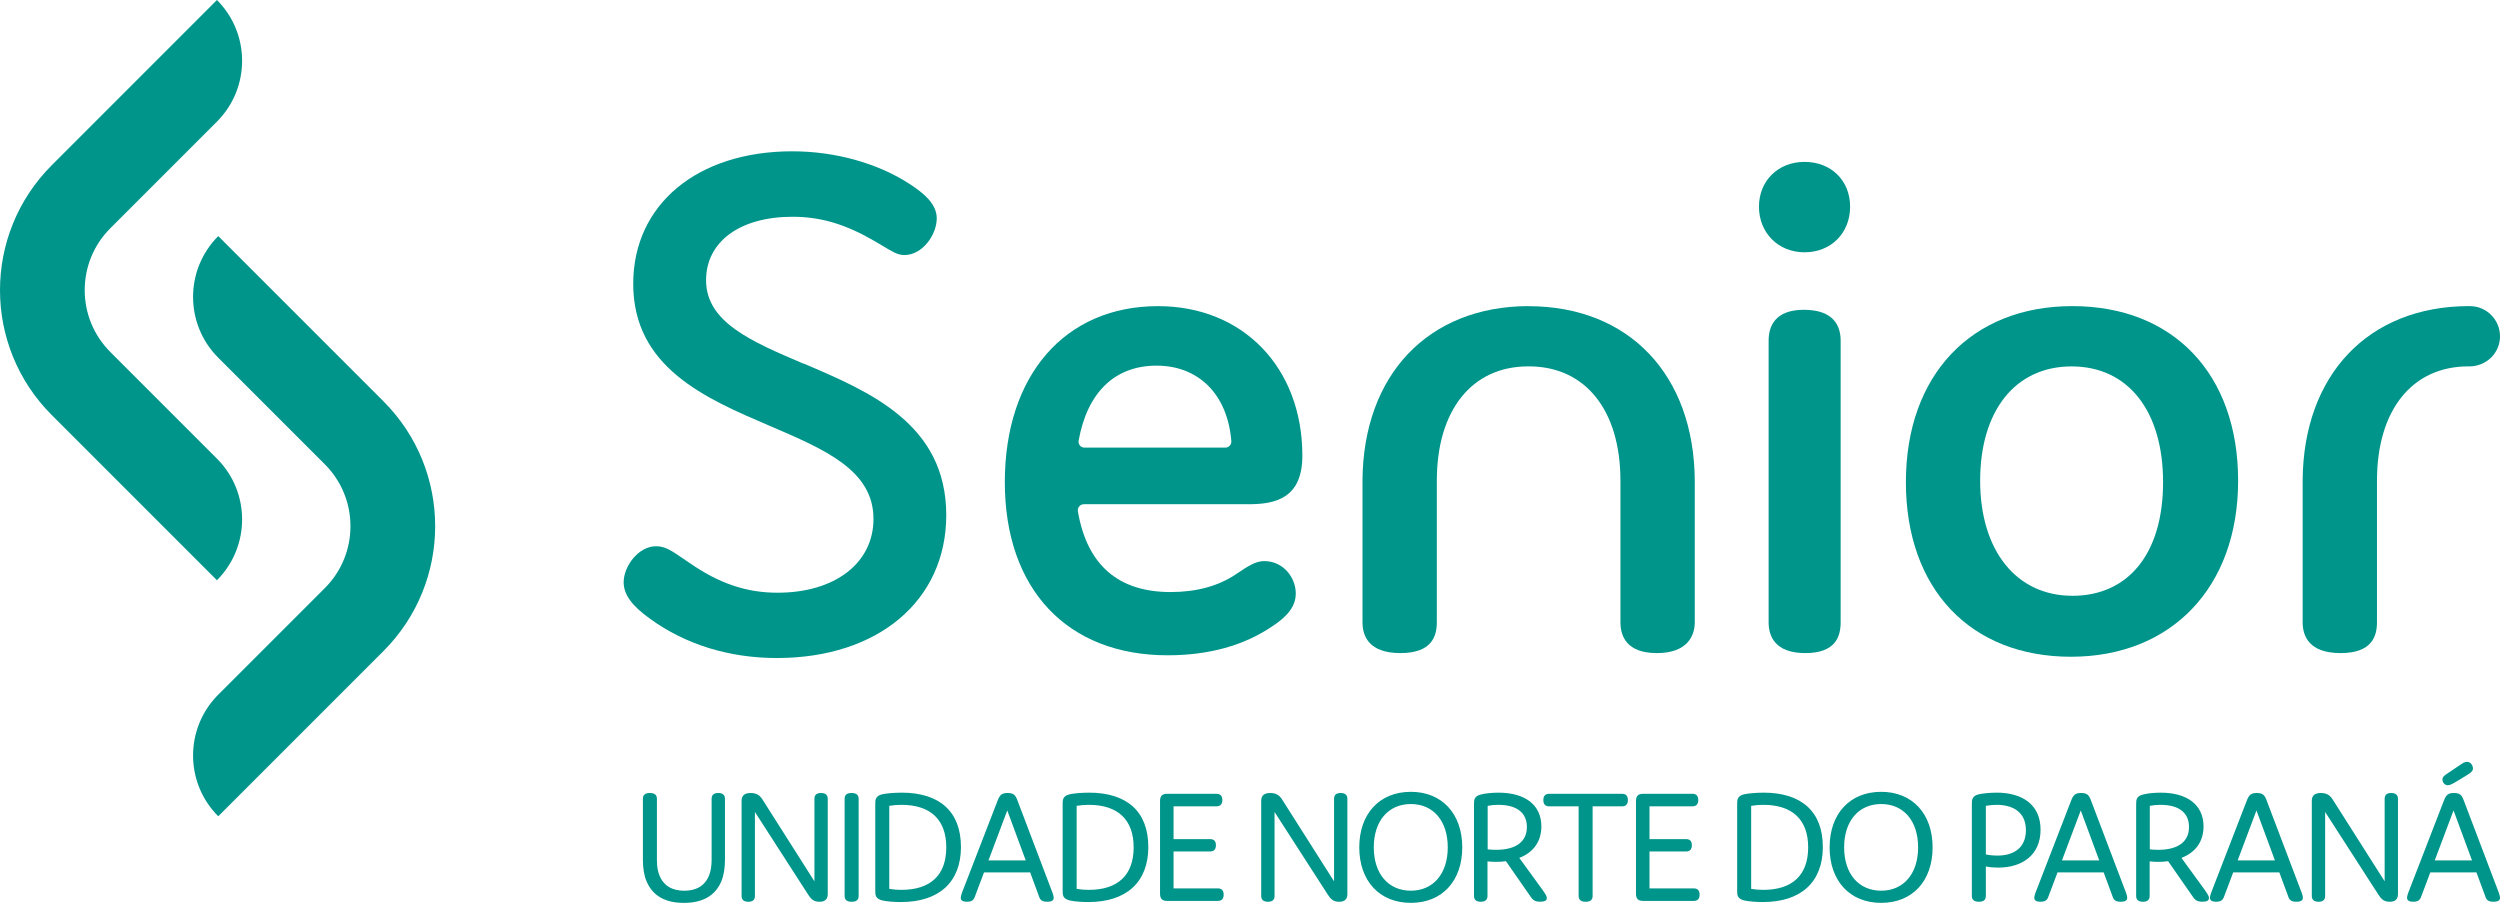
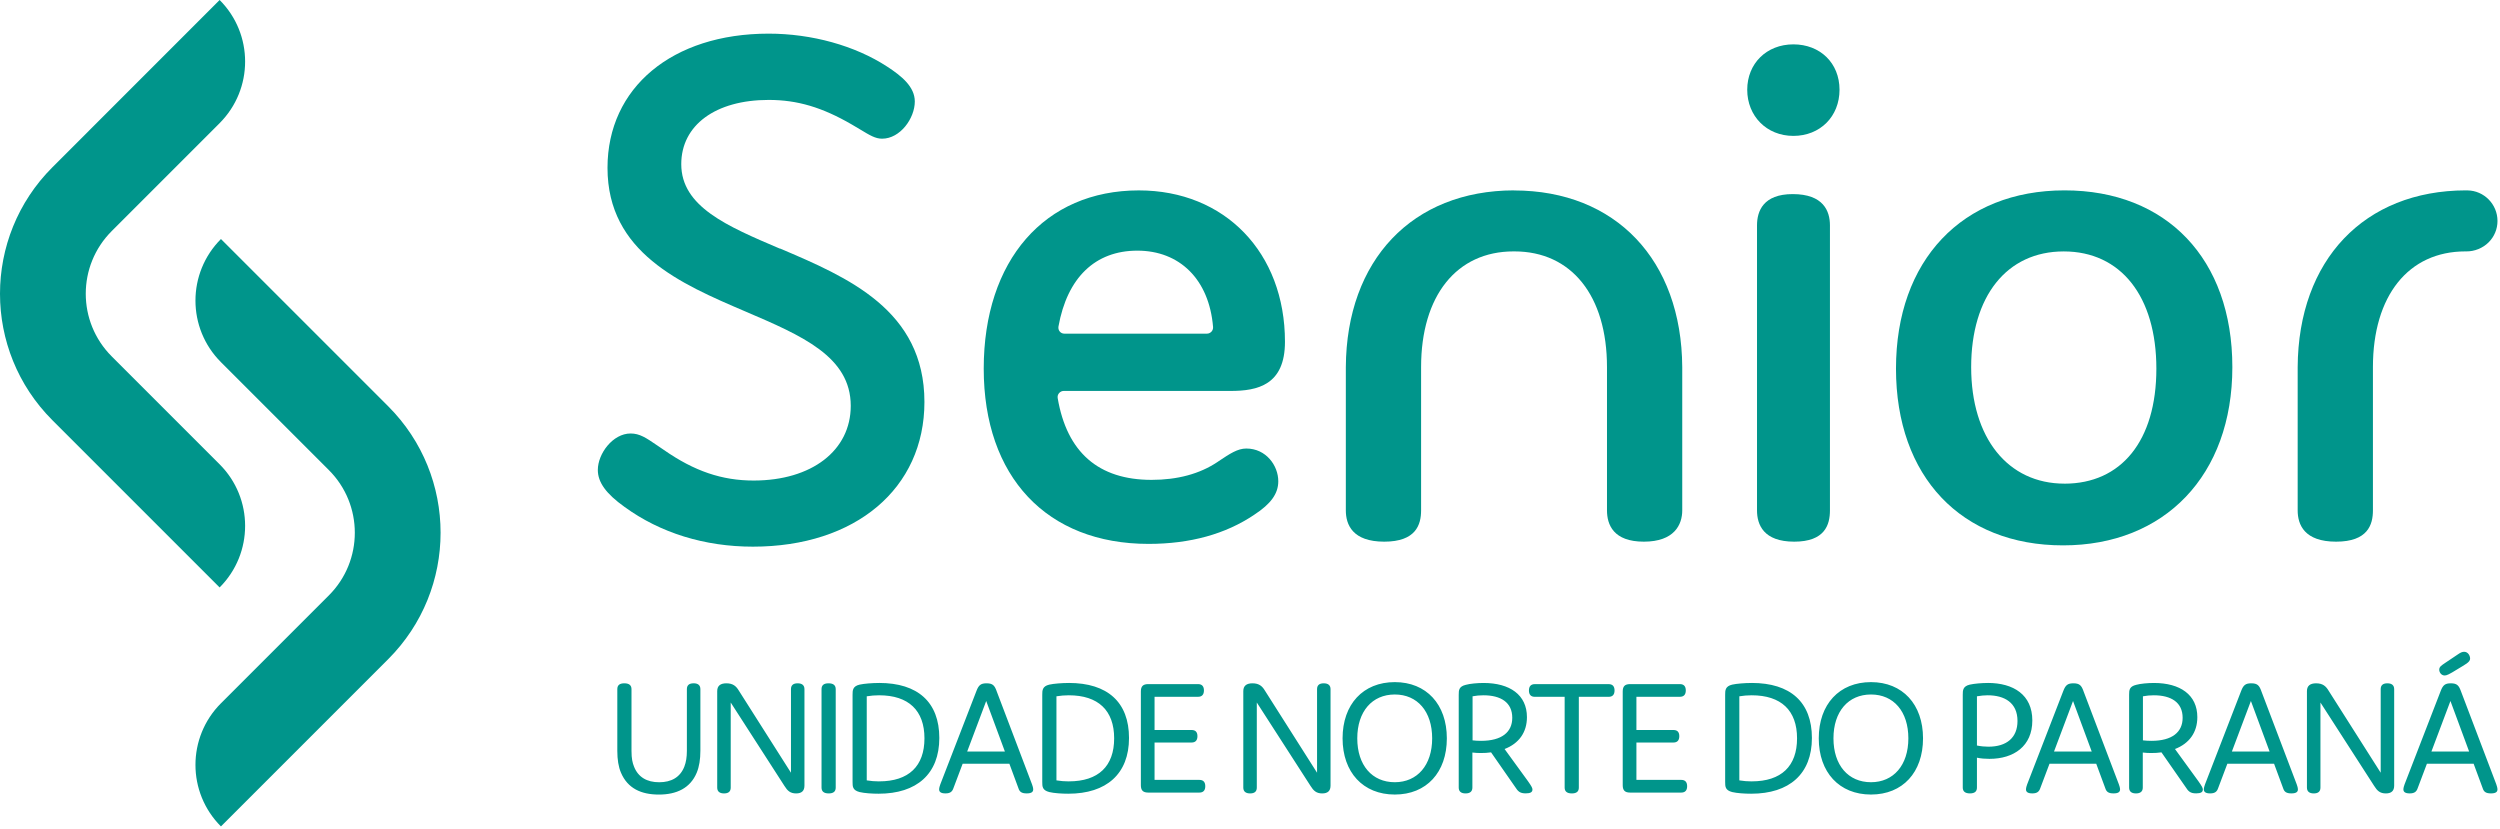
- <svg xmlns="http://www.w3.org/2000/svg" width="978" height="354" viewBox="0 0 978 354" fill="none">
+ <svg xmlns="http://www.w3.org/2000/svg" width="966" height="320" viewBox="0 0 966 320" fill="none">
  <path d="M84.865 47.59L43.165 89.29C29.795 102.66 29.795 124.34 43.165 137.71L84.865 179.41C97.995 192.54 97.995 213.84 84.865 226.99L20.235 162.36C-6.745 135.38 -6.745 91.64 20.235 64.65L84.865 0C97.995 13.13 97.995 34.43 84.865 47.58V47.59Z" fill="#00958B" />
  <path d="M85.375 271.76L127.075 230.06C140.445 216.69 140.445 195.01 127.075 181.64L85.375 139.94C72.245 126.81 72.245 105.51 85.375 92.36L150.005 156.99C176.985 183.97 176.985 227.71 150.005 254.7L85.375 319.33C72.245 306.2 72.245 284.9 85.375 271.75V271.77V271.76Z" fill="#00958B" />
-   <path d="M597.965 119.75C558.735 119.82 533.245 146.61 533.005 188.05V243.41C533.005 248.91 535.575 255.49 547.845 255.49C560.115 255.49 562.085 248.91 562.085 243.41V188.05C562.085 160.47 575.795 143.33 597.805 143.33H598.145C620.205 143.33 633.915 160.47 633.915 188.05V243.41C633.915 248.91 636.385 255.49 648.155 255.49C659.925 255.49 662.995 248.91 662.995 243.41V188.05C662.755 146.64 637.255 119.82 598.035 119.78" fill="#00958B" />
-   <path d="M966.375 119.75H965.755C926.525 119.82 901.035 146.61 900.795 188.05V243.41C900.795 248.91 903.365 255.49 915.635 255.49C927.905 255.49 929.875 248.91 929.875 243.41V188.05C929.875 160.47 943.585 143.33 965.595 143.33H966.025C969.095 143.35 972.295 142.11 974.575 139.83C976.785 137.62 978.005 134.69 978.005 131.57C978.005 125.11 972.795 119.83 966.385 119.76" fill="#00958B" />
-   <path d="M314.335 142.27C293.885 133.56 276.215 126.04 276.215 109.62C276.215 94.54 289.465 84.8 309.995 84.8C321.065 84.8 330.685 87.66 342.165 94.33C343.385 95.03 344.445 95.67 345.405 96.25C349.055 98.46 351.235 99.78 353.805 99.78C360.815 99.78 366.455 91.91 366.455 85.4C366.455 79.69 361.315 75.53 355.745 71.91C343.335 63.82 326.645 59.19 309.965 59.19C272.735 59.19 247.715 80.03 247.715 111.04C247.715 143.74 276.015 155.86 300.985 166.54C322.835 175.9 341.705 183.97 341.705 203.01C341.705 220.27 326.625 231.87 304.185 231.87C291.945 231.87 281.285 228.25 269.545 220.08L266.925 218.3C262.555 215.32 260.155 213.69 256.625 213.69C249.805 213.69 243.975 221.44 243.975 227.78C243.975 232.56 247.165 236.97 254.295 242.06C268.125 252.12 285.265 257.42 303.895 257.42C343.525 257.42 370.175 234.95 370.175 201.51C370.175 165.98 340.505 153.33 314.315 142.19" fill="#00958B" />
-   <path d="M424.015 197.25H488.475C498.865 197.25 509.485 194.99 509.485 178.26C509.485 143.81 486.275 119.76 453.025 119.76C416.605 119.76 393.085 146.79 393.085 188.63C393.085 230.47 417.475 256.35 456.775 256.35C472.815 256.35 486.565 252.56 497.635 245.07C504.045 240.89 506.905 236.93 506.905 232.15C506.905 226.08 502.175 219.5 494.545 219.5C491.185 219.5 488.155 221.52 483.955 224.33L483.355 224.74C476.515 229.3 467.965 231.61 457.935 231.61C437.435 231.61 425.235 220.98 421.665 200.02C421.545 199.32 421.735 198.63 422.195 198.1C422.655 197.55 423.325 197.24 424.045 197.24M421.955 172.4C425.335 153.46 436.165 143.04 452.445 143.04C468.725 143.04 480.175 154.06 481.705 172.54C481.755 173.21 481.535 173.84 481.085 174.34C480.625 174.82 480.025 175.11 479.355 175.11H424.215C423.545 175.11 422.895 174.82 422.465 174.29C422.035 173.76 421.845 173.09 421.965 172.42" fill="#00958B" />
-   <path d="M705.685 121.19C694.285 121.19 691.885 127.77 691.885 133.27V243.41C691.885 248.91 694.385 255.49 706.265 255.49C718.145 255.49 720.065 248.91 720.065 243.41V133.27C720.065 127.77 717.565 121.19 705.685 121.19Z" fill="#00958B" />
-   <path d="M810.715 119.75C771.155 119.75 745.585 146.78 745.585 188.62C745.585 230.46 770.915 256.92 810.135 256.92C849.355 256.92 875.555 229.89 875.555 188.05C875.555 146.21 850.105 119.75 810.715 119.75ZM810.715 233.07C788.795 233.07 774.635 215.4 774.635 188.06C774.635 160.72 788.345 143.34 810.405 143.34C832.465 143.34 846.195 160.7 846.195 188.64C846.195 216.58 832.585 233.08 810.685 233.08" fill="#00958B" />
-   <path d="M705.935 63.33C695.595 63.33 688.105 70.72 688.105 80.87C688.105 91.02 695.595 98.7 705.935 98.7C716.275 98.7 723.765 91.19 723.765 80.87C723.765 70.55 716.275 63.33 705.935 63.33Z" fill="#00958B" />
-   <path d="M280.965 310.22C279.225 310.22 278.385 310.99 278.385 312.48V336.33C278.385 338.72 278.065 340.71 277.415 342.39C275.805 346.52 272.385 348.45 267.685 348.45C262.985 348.45 259.565 346.52 257.955 342.39C257.375 340.91 256.985 339.36 256.985 336.33V312.48C256.985 311 256.085 310.22 254.215 310.22C252.345 310.22 251.505 310.99 251.505 312.48V336.33C251.505 339.68 251.955 342.52 252.925 344.77C255.505 350.83 260.725 353.21 267.555 353.21C274.385 353.21 279.675 350.76 282.185 344.77C283.155 342.45 283.605 339.61 283.605 336.26V312.47C283.605 310.99 282.705 310.21 280.965 310.21V310.22ZM321.185 310.22C319.445 310.22 318.605 310.99 318.605 312.48V344.77L298.425 312.99C297.455 311.38 296.235 310.22 293.655 310.22C291.335 310.22 290.105 311.19 290.105 313.25V350.51C290.105 351.99 291.005 352.77 292.745 352.77C294.485 352.77 295.325 352 295.325 350.51V317.64L316.085 349.87C317.245 351.74 318.345 352.77 320.595 352.77C322.725 352.77 323.815 351.8 323.815 349.74V312.48C323.815 311 322.915 310.22 321.175 310.22H321.185ZM333.125 310.22C331.255 310.22 330.415 310.99 330.415 312.48V350.51C330.415 351.99 331.315 352.77 333.185 352.77C335.055 352.77 335.895 352 335.895 350.51V312.48C335.895 311 334.995 310.22 333.125 310.22ZM352.655 310.09C350.015 310.09 346.785 310.35 345.115 310.73C342.405 311.37 342.405 312.99 342.405 314.66V348.31C342.405 350.11 342.405 351.53 345.115 352.24C346.985 352.69 349.945 352.88 352.465 352.88C367.225 352.88 375.925 345.21 375.925 331.35C375.925 317.49 367.605 310.08 352.655 310.08V310.09ZM352.655 348.12C351.105 348.12 349.435 347.99 347.885 347.73V315.24C349.435 314.98 351.105 314.85 352.655 314.85C364.065 314.85 370.185 320.72 370.185 331.48C370.185 342.24 364.125 348.11 352.655 348.11V348.12ZM398.035 313.12C397.265 311.06 396.555 310.22 394.165 310.22C391.975 310.22 391.135 310.93 390.295 313.12L376.305 349.28C376.115 349.8 375.855 350.63 375.855 351.21C375.855 352.11 376.435 352.76 378.305 352.76C380.175 352.76 380.945 352.05 381.395 350.7L384.945 341.29H402.995L406.475 350.7C406.925 352.18 407.765 352.76 409.695 352.76C411.625 352.76 412.205 352.12 412.205 351.21C412.205 350.63 411.945 349.79 411.755 349.28L398.025 313.12H398.035ZM386.695 336.58L394.045 317.05L401.265 336.58H386.695ZM425.955 310.09C423.315 310.09 420.085 310.35 418.415 310.73C415.705 311.37 415.705 312.99 415.705 314.66V348.31C415.705 350.11 415.705 351.53 418.415 352.24C420.285 352.69 423.245 352.88 425.765 352.88C440.525 352.88 449.225 345.21 449.225 331.35C449.225 317.49 440.905 310.08 425.955 310.08V310.09ZM425.955 348.12C424.405 348.12 422.735 347.99 421.185 347.73V315.24C422.735 314.98 424.405 314.85 425.955 314.85C437.365 314.85 443.485 320.72 443.485 331.48C443.485 342.24 437.425 348.11 425.955 348.11V348.12ZM476.435 347.54H459.095V333.1H473.405C474.885 333.1 475.665 332.26 475.665 330.65C475.665 329.04 474.895 328.26 473.405 328.26H459.095V315.43H475.915C477.395 315.43 478.175 314.59 478.175 312.98C478.175 311.37 477.405 310.53 475.915 310.53H456.645C454.645 310.53 453.805 311.37 453.805 313.37V349.6C453.805 351.6 454.645 352.44 456.645 352.44H476.435C477.915 352.44 478.695 351.6 478.695 349.99C478.695 348.38 477.925 347.54 476.435 347.54ZM524.465 310.22C522.725 310.22 521.885 310.99 521.885 312.48V344.77L501.705 312.99C500.735 311.38 499.515 310.22 496.935 310.22C494.615 310.22 493.385 311.19 493.385 313.25V350.51C493.385 351.99 494.285 352.77 496.025 352.77C497.765 352.77 498.605 352 498.605 350.51V317.64L519.365 349.87C520.525 351.74 521.625 352.77 523.875 352.77C526.005 352.77 527.095 351.8 527.095 349.74V312.48C527.095 311 526.195 310.22 524.455 310.22H524.465ZM551.925 309.76C539.675 309.76 531.745 318.33 531.745 331.48C531.745 344.63 539.675 353.2 551.925 353.2C564.175 353.2 572.035 344.63 572.035 331.48C572.035 318.33 564.105 309.76 551.925 309.76ZM551.925 348.44C543.155 348.44 537.425 341.87 537.425 331.49C537.425 321.11 543.165 314.54 551.925 314.54C560.685 314.54 566.365 321.12 566.365 331.49C566.365 341.86 560.625 348.44 551.925 348.44ZM594.345 335.61C599.885 333.48 602.985 329.16 602.985 323.3C602.985 314.66 596.345 310.09 586.225 310.09C583.845 310.09 581.005 310.35 579.395 310.8C576.685 311.44 576.625 312.86 576.625 314.67V350.51C576.625 351.99 577.525 352.77 579.265 352.77C581.005 352.77 581.905 352 581.905 350.51V336.97C582.745 337.1 584.355 337.16 585.065 337.16C586.485 337.16 587.835 337.1 589.125 336.9L598.405 350.24C599.505 351.98 600.275 352.75 602.535 352.75C604.405 352.75 605.115 352.23 605.115 351.27C605.115 350.69 604.795 350.04 603.435 348.11L594.345 335.61ZM585.265 332.45C584.165 332.45 583.005 332.39 581.975 332.26V315.24C583.265 314.98 584.745 314.85 586.165 314.85C592.935 314.85 597.315 317.62 597.315 323.55C597.315 329.09 593.255 332.45 585.265 332.45ZM634.575 310.54H606.015C604.535 310.54 603.755 311.38 603.755 312.99C603.755 314.6 604.525 315.44 606.015 315.44H617.555V350.51C617.555 351.99 618.455 352.77 620.325 352.77C622.195 352.77 623.035 352 623.035 350.51V315.44H634.575C636.055 315.44 636.835 314.6 636.835 312.99C636.835 311.38 636.065 310.54 634.575 310.54ZM662.625 347.54H645.285V333.1H659.595C661.075 333.1 661.855 332.26 661.855 330.65C661.855 329.04 661.085 328.26 659.595 328.26H645.285V315.43H662.105C663.585 315.43 664.365 314.59 664.365 312.98C664.365 311.37 663.595 310.53 662.105 310.53H642.835C640.835 310.53 639.995 311.37 639.995 313.37V349.6C639.995 351.6 640.835 352.44 642.835 352.44H662.625C664.105 352.44 664.885 351.6 664.885 349.99C664.885 348.38 664.115 347.54 662.625 347.54ZM689.825 310.09C687.185 310.09 683.955 310.35 682.285 310.73C679.575 311.37 679.575 312.99 679.575 314.66V348.31C679.575 350.11 679.575 351.53 682.285 352.24C684.155 352.69 687.115 352.88 689.635 352.88C704.395 352.88 713.095 345.21 713.095 331.35C713.095 317.49 704.775 310.08 689.825 310.08V310.09ZM689.825 348.12C688.275 348.12 686.605 347.99 685.055 347.73V315.24C686.605 314.98 688.275 314.85 689.825 314.85C701.235 314.85 707.355 320.72 707.355 331.48C707.355 342.24 701.295 348.11 689.825 348.11V348.12ZM735.925 309.76C723.675 309.76 715.745 318.33 715.745 331.48C715.745 344.63 723.675 353.2 735.925 353.2C748.175 353.2 756.035 344.63 756.035 331.48C756.035 318.33 748.105 309.76 735.925 309.76ZM735.925 348.44C727.155 348.44 721.425 341.87 721.425 331.49C721.425 321.11 727.165 314.54 735.925 314.54C744.685 314.54 750.365 321.12 750.365 331.49C750.365 341.86 744.625 348.44 735.925 348.44ZM781.055 310.09C778.665 310.09 775.765 310.35 774.095 310.73C771.385 311.37 771.385 312.99 771.385 314.66V350.5C771.385 351.98 772.285 352.76 774.155 352.76C776.025 352.76 776.865 351.99 776.865 350.5V338.96C778.345 339.28 779.955 339.41 781.695 339.41C791.105 339.41 798.265 334.51 798.265 324.58C798.265 314.65 790.985 310.08 781.055 310.08V310.09ZM781.315 334.71C779.965 334.71 778.415 334.58 776.865 334.26V315.24C778.345 314.98 779.765 314.85 780.995 314.85C787.505 314.85 792.535 317.69 792.535 324.78C792.535 331.23 788.345 334.71 781.315 334.71ZM817.995 313.12C817.225 311.06 816.515 310.22 814.125 310.22C811.935 310.22 811.095 310.93 810.255 313.12L796.265 349.28C796.075 349.8 795.815 350.63 795.815 351.21C795.815 352.11 796.395 352.76 798.265 352.76C800.135 352.76 800.905 352.05 801.355 350.7L804.905 341.29H822.955L826.435 350.7C826.885 352.18 827.725 352.76 829.655 352.76C831.585 352.76 832.165 352.12 832.165 351.21C832.165 350.63 831.905 349.79 831.715 349.28L817.985 313.12H817.995ZM806.645 336.58L813.995 317.05L821.215 336.58H806.645ZM853.385 335.61C858.925 333.48 862.025 329.16 862.025 323.3C862.025 314.66 855.385 310.09 845.265 310.09C842.885 310.09 840.045 310.35 838.435 310.8C835.725 311.44 835.665 312.86 835.665 314.67V350.51C835.665 351.99 836.565 352.77 838.305 352.77C840.045 352.77 840.945 352 840.945 350.51V336.97C841.785 337.1 843.395 337.16 844.105 337.16C845.525 337.16 846.875 337.1 848.165 336.9L857.445 350.24C858.545 351.98 859.315 352.75 861.575 352.75C863.445 352.75 864.155 352.23 864.155 351.27C864.155 350.69 863.835 350.04 862.475 348.11L853.385 335.61ZM844.295 332.45C843.195 332.45 842.035 332.39 841.005 332.26V315.24C842.295 314.98 843.775 314.85 845.195 314.85C851.965 314.85 856.345 317.62 856.345 323.55C856.345 329.09 852.285 332.45 844.295 332.45ZM886.715 313.12C885.945 311.06 885.235 310.22 882.845 310.22C880.655 310.22 879.815 310.93 878.975 313.12L864.985 349.28C864.795 349.8 864.535 350.63 864.535 351.21C864.535 352.11 865.115 352.76 866.985 352.76C868.855 352.76 869.625 352.05 870.075 350.7L873.625 341.29H891.675L895.155 350.7C895.605 352.18 896.445 352.76 898.375 352.76C900.305 352.76 900.885 352.12 900.885 351.21C900.885 350.63 900.625 349.79 900.435 349.28L886.705 313.12H886.715ZM875.375 336.58L882.725 317.05L889.945 336.58H875.375ZM935.455 310.22C933.715 310.22 932.875 310.99 932.875 312.48V344.77L912.695 312.99C911.725 311.38 910.505 310.22 907.925 310.22C905.605 310.22 904.375 311.19 904.375 313.25V350.51C904.375 351.99 905.275 352.77 907.015 352.77C908.755 352.77 909.595 352 909.595 350.51V317.64L930.355 349.87C931.515 351.74 932.615 352.77 934.865 352.77C936.995 352.77 938.085 351.8 938.085 349.74V312.48C938.085 311 937.185 310.22 935.445 310.22H935.455ZM957.635 307.19C958.345 307.19 959.185 306.87 962.595 304.74C965.495 302.94 967.425 302.1 967.425 300.68C967.425 299.58 966.655 298.04 965.105 298.04C964.335 298.04 963.685 298.36 962.655 299.07L957.755 302.36C956.335 303.33 955.495 303.84 955.495 304.94C955.495 305.97 956.265 307.2 957.625 307.2L957.635 307.19ZM977.555 349.28L963.825 313.12C963.055 311.06 962.345 310.22 959.955 310.22C957.765 310.22 956.925 310.93 956.085 313.12L942.095 349.28C941.905 349.8 941.645 350.63 941.645 351.21C941.645 352.11 942.225 352.76 944.095 352.76C945.965 352.76 946.735 352.05 947.185 350.7L950.735 341.29H968.785L972.265 350.7C972.715 352.18 973.555 352.76 975.485 352.76C977.415 352.76 977.995 352.12 977.995 351.21C977.995 350.63 977.735 349.79 977.545 349.28H977.555ZM952.475 336.58L959.825 317.05L967.045 336.58H952.475Z" fill="#00958B" />
+   <path d="M584.99 73.56C545.76 73.63 520.27 100.42 520.03 141.86V197.22C520.03 202.72 522.6 209.3 534.87 209.3C547.14 209.3 549.11 202.72 549.11 197.22V141.86C549.11 114.28 562.82 97.14 584.83 97.14H585.17C607.23 97.14 620.94 114.28 620.94 141.86V197.22C620.94 202.72 623.41 209.3 635.18 209.3C646.95 209.3 650.02 202.72 650.02 197.22V141.86C649.78 100.45 624.28 73.63 585.06 73.59" fill="#00958B" />
+   <path d="M953.4 73.56H952.78C913.55 73.63 888.06 100.42 887.82 141.86V197.22C887.82 202.72 890.39 209.3 902.66 209.3C914.93 209.3 916.9 202.72 916.9 197.22V141.86C916.9 114.28 930.61 97.14 952.62 97.14H953.05C956.12 97.16 959.32 95.92 961.6 93.64C963.81 91.43 965.03 88.5 965.03 85.38C965.03 78.92 959.82 73.64 953.41 73.57" fill="#00958B" />
+   <path d="M301.36 96.08C280.91 87.37 263.24 79.85 263.24 63.43C263.24 48.35 276.49 38.61 297.02 38.61C308.09 38.61 317.71 41.47 329.19 48.14C330.41 48.84 331.47 49.48 332.43 50.06C336.08 52.27 338.26 53.59 340.83 53.59C347.84 53.59 353.48 45.72 353.48 39.21C353.48 33.5 348.34 29.34 342.77 25.72C330.36 17.63 313.67 13 296.99 13C259.76 13 234.74 33.84 234.74 64.85C234.74 97.55 263.04 109.67 288.01 120.35C309.86 129.71 328.73 137.78 328.73 156.82C328.73 174.08 313.65 185.68 291.21 185.68C278.97 185.68 268.31 182.06 256.57 173.89L253.95 172.11C249.58 169.13 247.18 167.5 243.65 167.5C236.83 167.5 231 175.25 231 181.59C231 186.37 234.19 190.78 241.32 195.87C255.15 205.93 272.29 211.23 290.92 211.23C330.55 211.23 357.2 188.76 357.2 155.32C357.2 119.79 327.53 107.14 301.34 96" fill="#00958B" />
+   <path d="M411.04 151.06H475.5C485.89 151.06 496.51 148.8 496.51 132.07C496.51 97.62 473.3 73.57 440.05 73.57C403.63 73.57 380.11 100.6 380.11 142.44C380.11 184.28 404.5 210.16 443.8 210.16C459.84 210.16 473.59 206.37 484.66 198.88C491.07 194.7 493.93 190.74 493.93 185.96C493.93 179.89 489.2 173.31 481.57 173.31C478.21 173.31 475.18 175.33 470.98 178.14L470.38 178.55C463.54 183.11 454.99 185.42 444.96 185.42C424.46 185.42 412.26 174.79 408.69 153.83C408.57 153.13 408.76 152.44 409.22 151.91C409.68 151.36 410.35 151.05 411.07 151.05M408.98 126.21C412.36 107.27 423.19 96.85 439.47 96.85C455.75 96.85 467.2 107.87 468.73 126.35C468.78 127.02 468.56 127.65 468.11 128.15C467.65 128.63 467.05 128.92 466.38 128.92H411.24C410.57 128.92 409.92 128.63 409.49 128.1C409.06 127.57 408.87 126.9 408.99 126.23" fill="#00958B" />
+   <path d="M692.71 75C681.31 75 678.91 81.58 678.91 87.08V197.22C678.91 202.72 681.41 209.3 693.29 209.3C705.17 209.3 707.09 202.72 707.09 197.22V87.08C707.09 81.58 704.59 75 692.71 75Z" fill="#00958B" />
+   <path d="M797.74 73.56C758.18 73.56 732.61 100.59 732.61 142.43C732.61 184.27 757.94 210.73 797.16 210.73C836.38 210.73 862.58 183.7 862.58 141.86C862.58 100.02 837.13 73.56 797.74 73.56ZM797.74 186.88C775.82 186.88 761.66 169.21 761.66 141.87C761.66 114.53 775.37 97.15 797.43 97.15C819.49 97.15 833.22 114.51 833.22 142.45C833.22 170.39 819.61 186.89 797.71 186.89" fill="#00958B" />
+   <path d="M692.96 17.14C682.62 17.14 675.13 24.53 675.13 34.68C675.13 44.83 682.62 52.51 692.96 52.51C703.3 52.51 710.79 45 710.79 34.68C710.79 24.36 703.3 17.14 692.96 17.14Z" fill="#00958B" />
+   <path d="M267.99 264.03C266.25 264.03 265.41 264.8 265.41 266.29V290.14C265.41 292.53 265.09 294.52 264.44 296.2C262.83 300.33 259.41 302.26 254.71 302.26C250.01 302.26 246.59 300.33 244.98 296.2C244.4 294.72 244.01 293.17 244.01 290.14V266.29C244.01 264.81 243.11 264.03 241.24 264.03C239.37 264.03 238.53 264.8 238.53 266.29V290.14C238.53 293.49 238.98 296.33 239.95 298.58C242.53 304.64 247.75 307.02 254.58 307.02C261.41 307.02 266.7 304.57 269.21 298.58C270.18 296.26 270.63 293.42 270.63 290.07V266.28C270.63 264.8 269.73 264.02 267.99 264.02V264.03ZM308.21 264.03C306.47 264.03 305.63 264.8 305.63 266.29V298.58L285.45 266.8C284.48 265.19 283.26 264.03 280.68 264.03C278.36 264.03 277.13 265 277.13 267.06V304.32C277.13 305.8 278.03 306.58 279.77 306.58C281.51 306.58 282.35 305.81 282.35 304.32V271.45L303.11 303.68C304.27 305.55 305.37 306.58 307.62 306.58C309.75 306.58 310.84 305.61 310.84 303.55V266.29C310.84 264.81 309.94 264.03 308.2 264.03H308.21ZM320.15 264.03C318.28 264.03 317.44 264.8 317.44 266.29V304.32C317.44 305.8 318.34 306.58 320.21 306.58C322.08 306.58 322.92 305.81 322.92 304.32V266.29C322.92 264.81 322.02 264.03 320.15 264.03ZM339.68 263.9C337.04 263.9 333.81 264.16 332.14 264.54C329.43 265.18 329.43 266.8 329.43 268.47V302.12C329.43 303.92 329.43 305.34 332.14 306.05C334.01 306.5 336.97 306.69 339.49 306.69C354.25 306.69 362.95 299.02 362.95 285.16C362.95 271.3 354.63 263.89 339.68 263.89V263.9ZM339.68 301.93C338.13 301.93 336.46 301.8 334.91 301.54V269.05C336.46 268.79 338.13 268.66 339.68 268.66C351.09 268.66 357.21 274.53 357.21 285.29C357.21 296.05 351.15 301.92 339.68 301.92V301.93ZM385.06 266.93C384.29 264.87 383.58 264.03 381.19 264.03C379 264.03 378.16 264.74 377.32 266.93L363.33 303.09C363.14 303.61 362.88 304.44 362.88 305.02C362.88 305.92 363.46 306.57 365.33 306.57C367.2 306.57 367.97 305.86 368.42 304.51L371.97 295.1H390.02L393.5 304.51C393.95 305.99 394.79 306.57 396.72 306.57C398.65 306.57 399.23 305.93 399.23 305.02C399.23 304.44 398.97 303.6 398.78 303.09L385.05 266.93H385.06ZM373.72 290.39L381.07 270.86L388.29 290.39H373.72ZM412.98 263.9C410.34 263.9 407.11 264.16 405.44 264.54C402.73 265.18 402.73 266.8 402.73 268.47V302.12C402.73 303.92 402.73 305.34 405.44 306.05C407.31 306.5 410.27 306.69 412.79 306.69C427.55 306.69 436.25 299.02 436.25 285.16C436.25 271.3 427.93 263.89 412.98 263.89V263.9ZM412.98 301.93C411.43 301.93 409.76 301.8 408.21 301.54V269.05C409.76 268.79 411.43 268.66 412.98 268.66C424.39 268.66 430.51 274.53 430.51 285.29C430.51 296.05 424.45 301.92 412.98 301.92V301.93ZM463.46 301.35H446.12V286.91H460.43C461.91 286.91 462.69 286.07 462.69 284.46C462.69 282.85 461.92 282.07 460.43 282.07H446.12V269.24H462.94C464.42 269.24 465.2 268.4 465.2 266.79C465.2 265.18 464.43 264.34 462.94 264.34H443.67C441.67 264.34 440.83 265.18 440.83 267.18V303.41C440.83 305.41 441.67 306.25 443.67 306.25H463.46C464.94 306.25 465.72 305.41 465.72 303.8C465.72 302.19 464.95 301.35 463.46 301.35ZM511.49 264.03C509.75 264.03 508.91 264.8 508.91 266.29V298.58L488.73 266.8C487.76 265.19 486.54 264.03 483.96 264.03C481.64 264.03 480.41 265 480.41 267.06V304.32C480.41 305.8 481.31 306.58 483.05 306.58C484.79 306.58 485.63 305.81 485.63 304.32V271.45L506.39 303.68C507.55 305.55 508.65 306.58 510.9 306.58C513.03 306.58 514.12 305.61 514.12 303.55V266.29C514.12 264.81 513.22 264.03 511.48 264.03H511.49ZM538.95 263.57C526.7 263.57 518.77 272.14 518.77 285.29C518.77 298.44 526.7 307.01 538.95 307.01C551.2 307.01 559.06 298.44 559.06 285.29C559.06 272.14 551.13 263.57 538.95 263.57ZM538.95 302.25C530.18 302.25 524.45 295.68 524.45 285.3C524.45 274.92 530.19 268.35 538.95 268.35C547.71 268.35 553.39 274.93 553.39 285.3C553.39 295.67 547.65 302.25 538.95 302.25ZM581.37 289.42C586.91 287.29 590.01 282.97 590.01 277.11C590.01 268.47 583.37 263.9 573.25 263.9C570.87 263.9 568.03 264.16 566.42 264.61C563.71 265.25 563.65 266.67 563.65 268.48V304.32C563.65 305.8 564.55 306.58 566.29 306.58C568.03 306.58 568.93 305.81 568.93 304.32V290.78C569.77 290.91 571.38 290.97 572.09 290.97C573.51 290.97 574.86 290.91 576.15 290.71L585.43 304.05C586.53 305.79 587.3 306.56 589.56 306.56C591.43 306.56 592.14 306.04 592.14 305.08C592.14 304.5 591.82 303.85 590.46 301.92L581.37 289.42ZM572.29 286.26C571.19 286.26 570.03 286.2 569 286.07V269.05C570.29 268.79 571.77 268.66 573.19 268.66C579.96 268.66 584.34 271.43 584.34 277.36C584.34 282.9 580.28 286.26 572.29 286.26ZM621.6 264.35H593.04C591.56 264.35 590.78 265.19 590.78 266.8C590.78 268.41 591.55 269.25 593.04 269.25H604.58V304.32C604.58 305.8 605.48 306.58 607.35 306.58C609.22 306.58 610.06 305.81 610.06 304.32V269.25H621.6C623.08 269.25 623.86 268.41 623.86 266.8C623.86 265.19 623.09 264.35 621.6 264.35ZM649.65 301.35H632.31V286.91H646.62C648.1 286.91 648.88 286.07 648.88 284.46C648.88 282.85 648.11 282.07 646.62 282.07H632.31V269.24H649.13C650.61 269.24 651.39 268.4 651.39 266.79C651.39 265.18 650.62 264.34 649.13 264.34H629.86C627.86 264.34 627.02 265.18 627.02 267.18V303.41C627.02 305.41 627.86 306.25 629.86 306.25H649.65C651.13 306.25 651.91 305.41 651.91 303.8C651.91 302.19 651.14 301.35 649.65 301.35ZM676.85 263.9C674.21 263.9 670.98 264.16 669.31 264.54C666.6 265.18 666.6 266.8 666.6 268.47V302.12C666.6 303.92 666.6 305.34 669.31 306.05C671.18 306.5 674.14 306.69 676.66 306.69C691.42 306.69 700.12 299.02 700.12 285.16C700.12 271.3 691.8 263.89 676.85 263.89V263.9ZM676.85 301.93C675.3 301.93 673.63 301.8 672.08 301.54V269.05C673.63 268.79 675.3 268.66 676.85 268.66C688.26 268.66 694.38 274.53 694.38 285.29C694.38 296.05 688.32 301.92 676.85 301.92V301.93ZM722.95 263.57C710.7 263.57 702.77 272.14 702.77 285.29C702.77 298.44 710.7 307.01 722.95 307.01C735.2 307.01 743.06 298.44 743.06 285.29C743.06 272.14 735.13 263.57 722.95 263.57ZM722.95 302.25C714.18 302.25 708.45 295.68 708.45 285.3C708.45 274.92 714.19 268.35 722.95 268.35C731.71 268.35 737.39 274.93 737.39 285.3C737.39 295.67 731.65 302.25 722.95 302.25ZM768.08 263.9C765.69 263.9 762.79 264.16 761.12 264.54C758.41 265.18 758.41 266.8 758.41 268.47V304.31C758.41 305.79 759.31 306.57 761.18 306.57C763.05 306.57 763.89 305.8 763.89 304.31V292.77C765.37 293.09 766.98 293.22 768.72 293.22C778.13 293.22 785.29 288.32 785.29 278.39C785.29 268.46 778.01 263.89 768.08 263.89V263.9ZM768.34 288.52C766.99 288.52 765.44 288.39 763.89 288.07V269.05C765.37 268.79 766.79 268.66 768.02 268.66C774.53 268.66 779.56 271.5 779.56 278.59C779.56 285.04 775.37 288.52 768.34 288.52ZM805.02 266.93C804.25 264.87 803.54 264.03 801.15 264.03C798.96 264.03 798.12 264.74 797.28 266.93L783.29 303.09C783.1 303.61 782.84 304.44 782.84 305.02C782.84 305.92 783.42 306.57 785.29 306.57C787.16 306.57 787.93 305.86 788.38 304.51L791.93 295.1H809.98L813.46 304.51C813.91 305.99 814.75 306.57 816.68 306.57C818.61 306.57 819.19 305.93 819.19 305.02C819.19 304.44 818.93 303.6 818.74 303.09L805.01 266.93H805.02ZM793.67 290.39L801.02 270.86L808.24 290.39H793.67ZM840.41 289.42C845.95 287.29 849.05 282.97 849.05 277.11C849.05 268.47 842.41 263.9 832.29 263.9C829.91 263.9 827.07 264.16 825.46 264.61C822.75 265.25 822.69 266.67 822.69 268.48V304.32C822.69 305.8 823.59 306.58 825.33 306.58C827.07 306.58 827.97 305.81 827.97 304.32V290.78C828.81 290.91 830.42 290.97 831.13 290.97C832.55 290.97 833.9 290.91 835.19 290.71L844.47 304.05C845.57 305.79 846.34 306.56 848.6 306.56C850.47 306.56 851.18 306.04 851.18 305.08C851.18 304.5 850.86 303.85 849.5 301.92L840.41 289.42ZM831.32 286.26C830.22 286.26 829.06 286.2 828.03 286.07V269.05C829.32 268.79 830.8 268.66 832.22 268.66C838.99 268.66 843.37 271.43 843.37 277.36C843.37 282.9 839.31 286.26 831.32 286.26ZM873.74 266.93C872.97 264.87 872.26 264.03 869.87 264.03C867.68 264.03 866.84 264.74 866 266.93L852.01 303.09C851.82 303.61 851.56 304.44 851.56 305.02C851.56 305.92 852.14 306.57 854.01 306.57C855.88 306.57 856.65 305.86 857.1 304.51L860.65 295.1H878.7L882.18 304.51C882.63 305.99 883.47 306.57 885.4 306.57C887.33 306.57 887.91 305.93 887.91 305.02C887.91 304.44 887.65 303.6 887.46 303.09L873.73 266.93H873.74ZM862.4 290.39L869.75 270.86L876.97 290.39H862.4ZM922.48 264.03C920.74 264.03 919.9 264.8 919.9 266.29V298.58L899.72 266.8C898.75 265.19 897.53 264.03 894.95 264.03C892.63 264.03 891.4 265 891.4 267.06V304.32C891.4 305.8 892.3 306.58 894.04 306.58C895.78 306.58 896.62 305.81 896.62 304.32V271.45L917.38 303.68C918.54 305.55 919.64 306.58 921.89 306.58C924.02 306.58 925.11 305.61 925.11 303.55V266.29C925.11 264.81 924.21 264.03 922.47 264.03H922.48ZM944.66 261C945.37 261 946.21 260.68 949.62 258.55C952.52 256.75 954.45 255.91 954.45 254.49C954.45 253.39 953.68 251.85 952.13 251.85C951.36 251.85 950.71 252.17 949.68 252.88L944.78 256.17C943.36 257.14 942.52 257.65 942.52 258.75C942.52 259.78 943.29 261.01 944.65 261.01L944.66 261ZM964.58 303.09L950.85 266.93C950.08 264.87 949.37 264.03 946.98 264.03C944.79 264.03 943.95 264.74 943.11 266.93L929.12 303.09C928.93 303.61 928.67 304.44 928.67 305.02C928.67 305.92 929.25 306.57 931.12 306.57C932.99 306.57 933.76 305.86 934.21 304.51L937.76 295.1H955.81L959.29 304.51C959.74 305.99 960.58 306.57 962.51 306.57C964.44 306.57 965.02 305.93 965.02 305.02C965.02 304.44 964.76 303.6 964.57 303.09H964.58ZM939.5 290.39L946.85 270.86L954.07 290.39H939.5Z" fill="#00958B" />
</svg>
